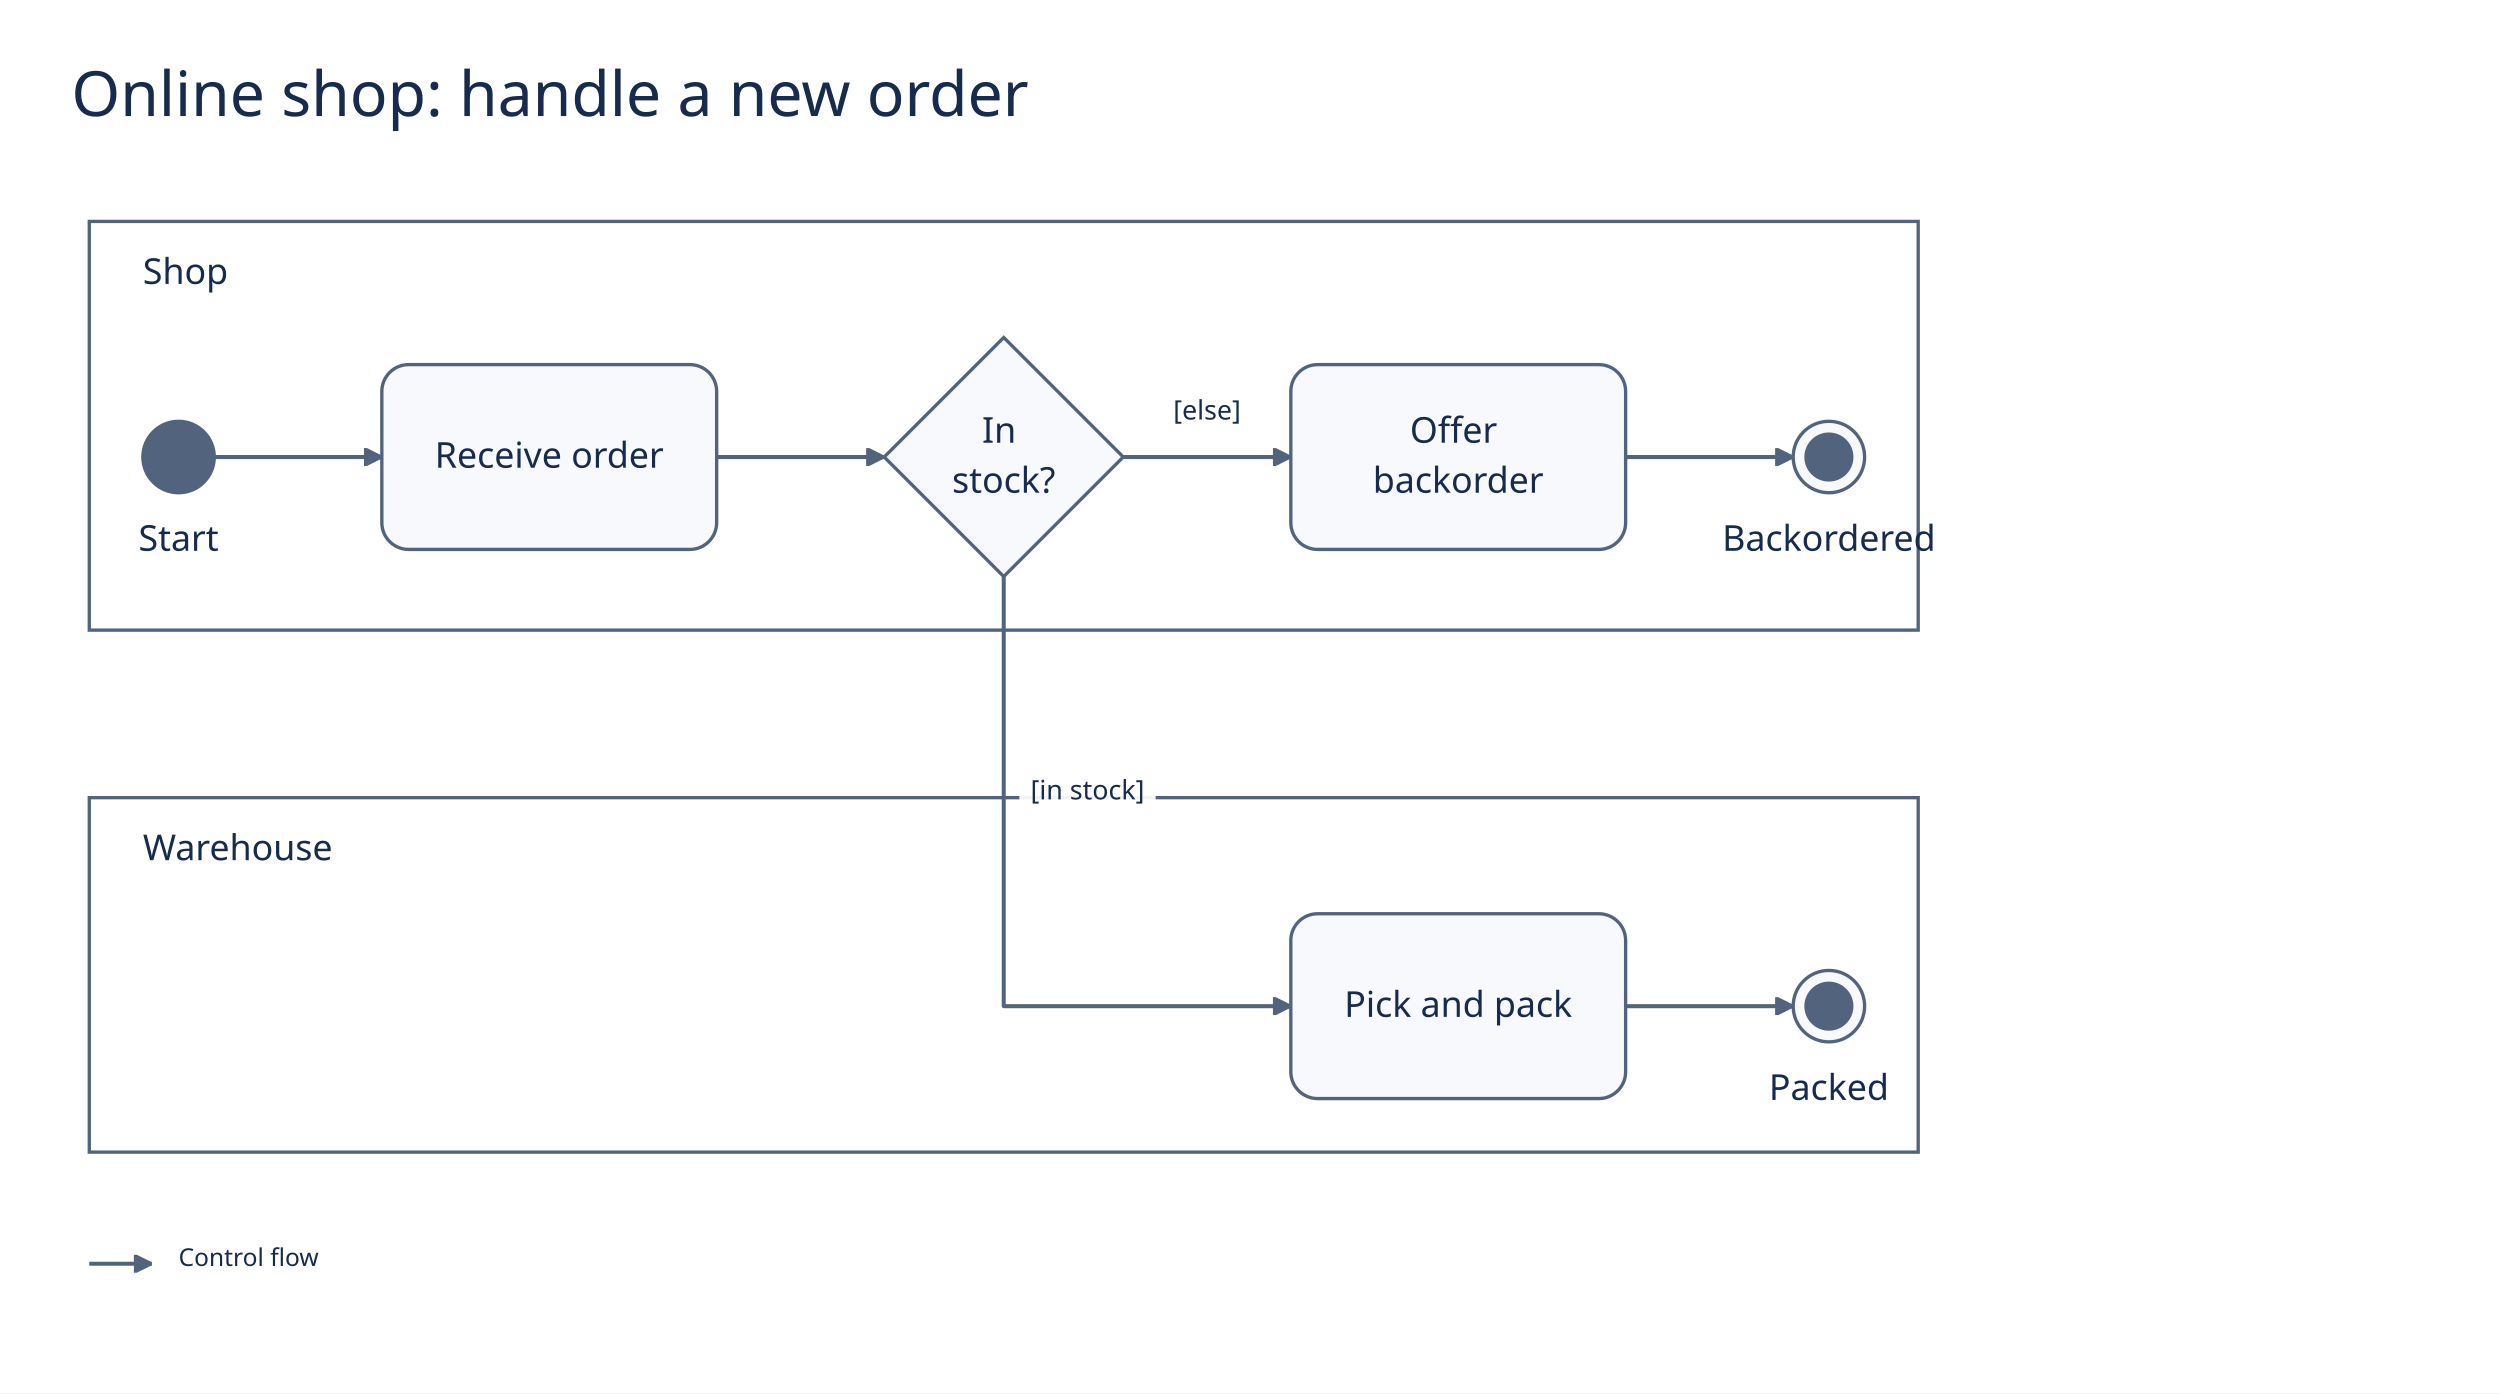
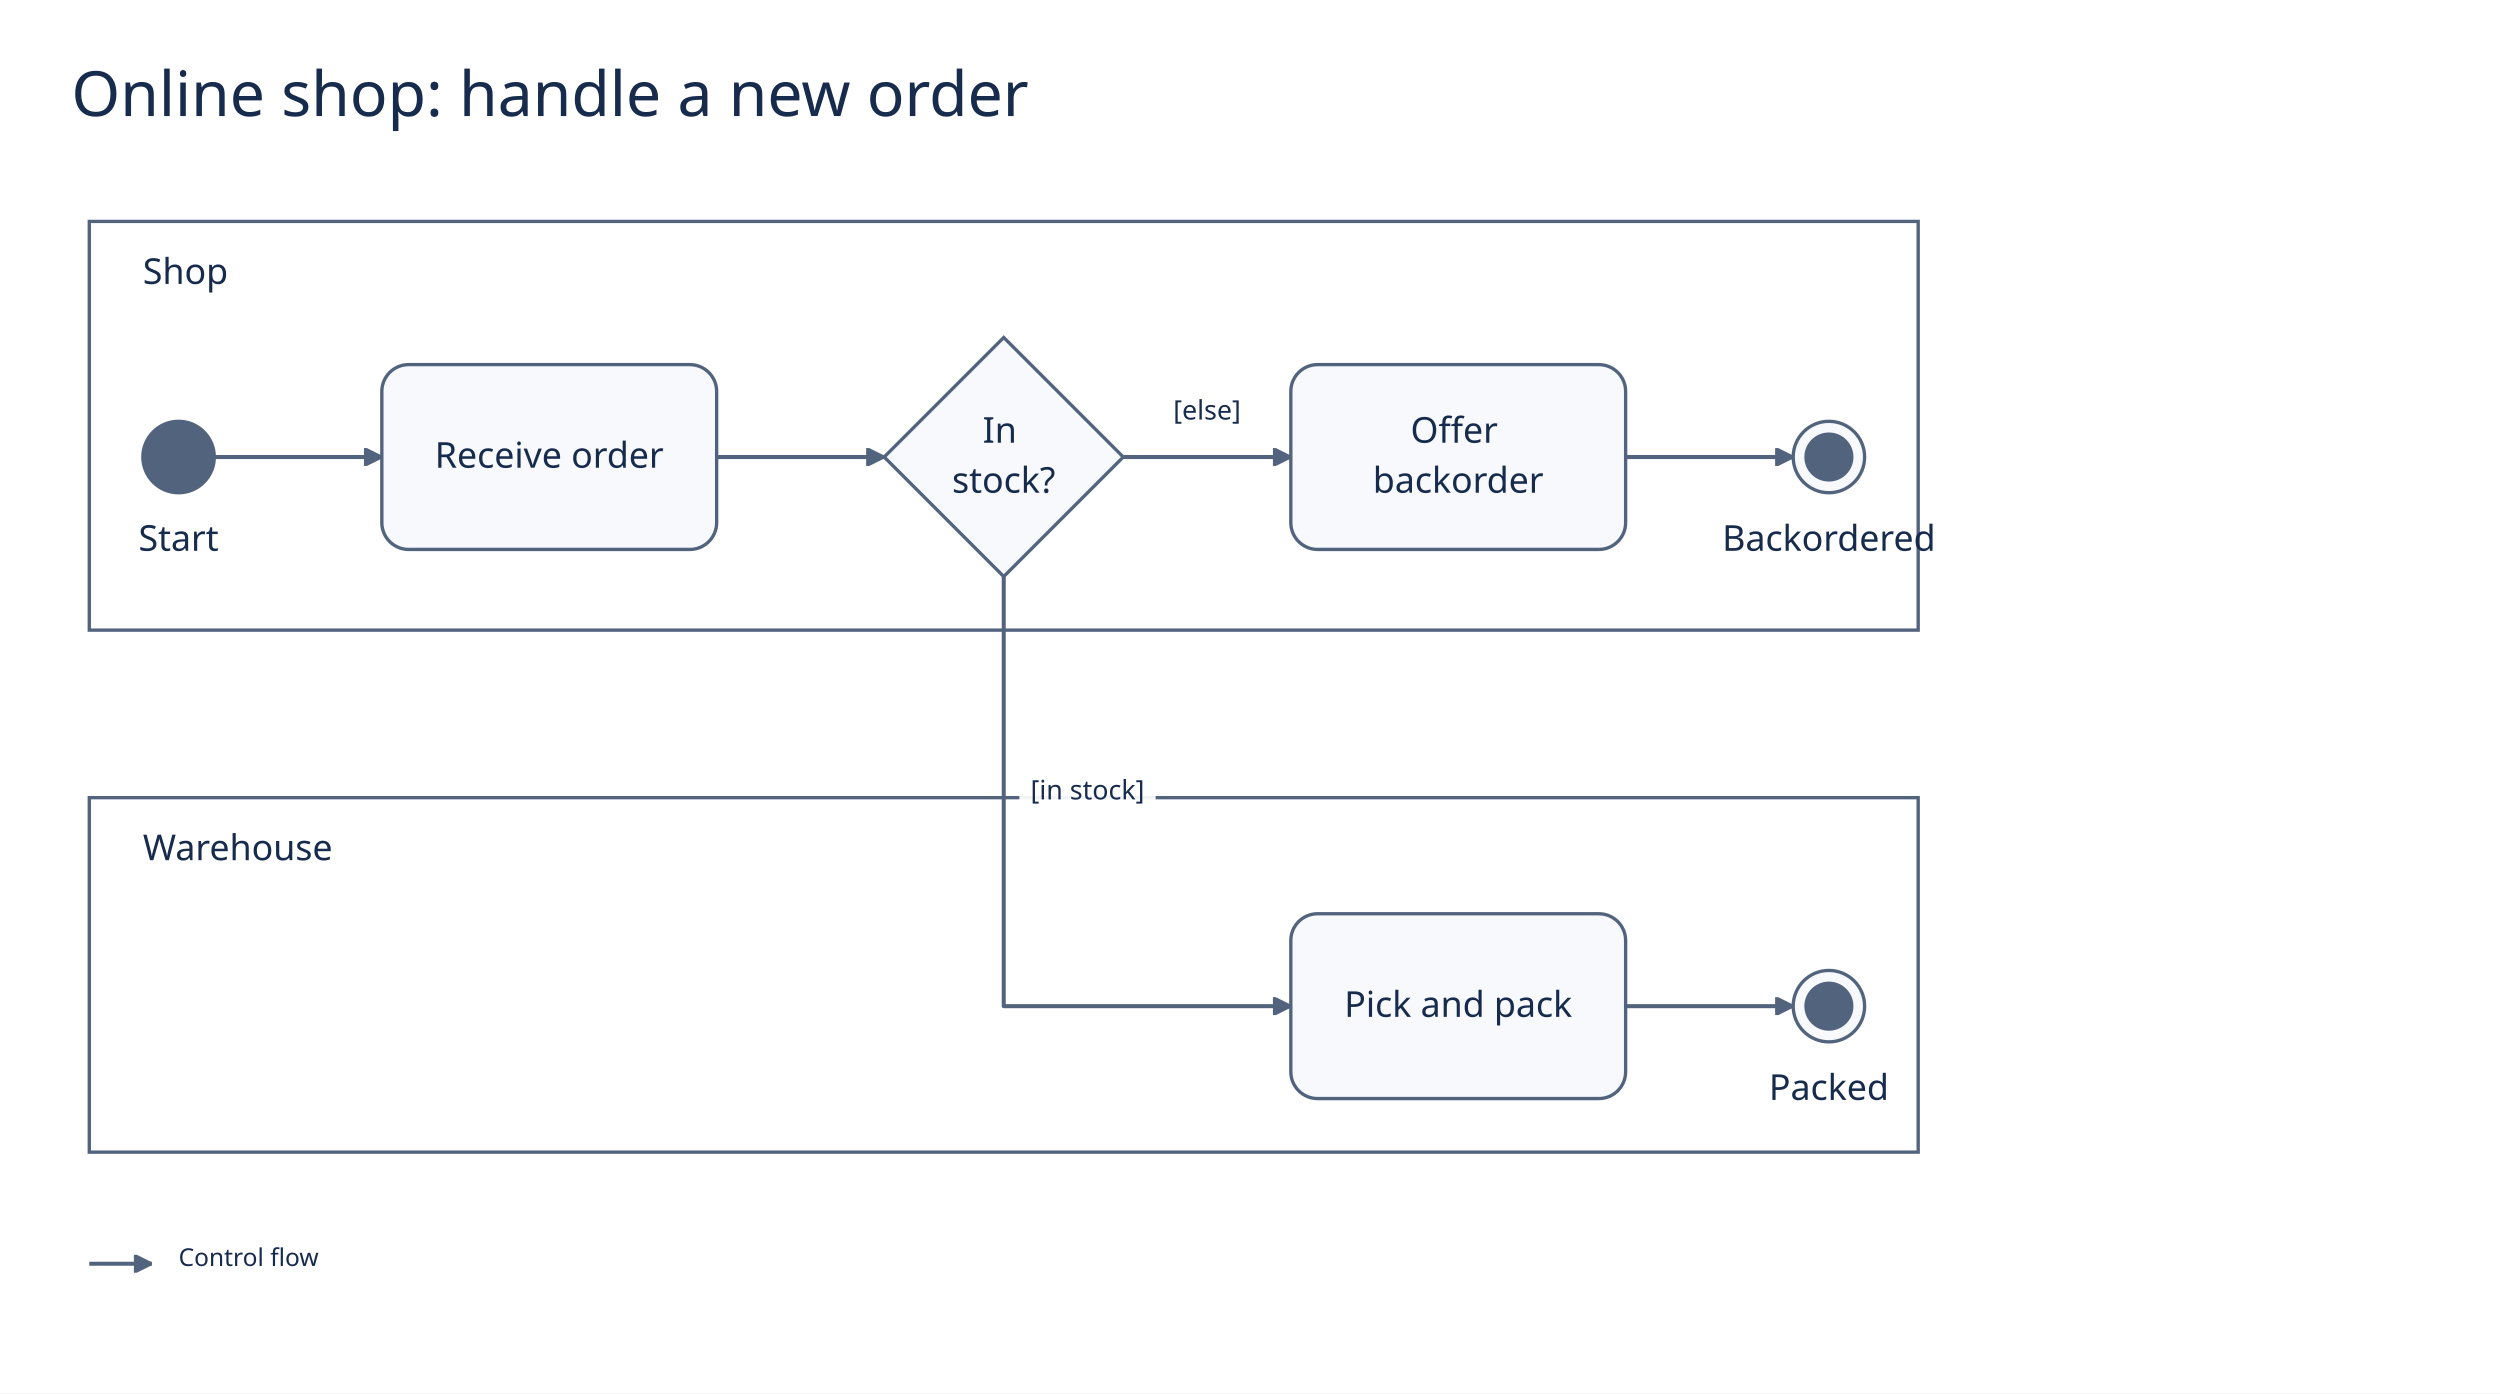
<svg xmlns="http://www.w3.org/2000/svg" viewBox="0 0 1120 624.159" width="1120" height="624.159" lang="en" role="img" aria-labelledby="e2-en-document-title e2-en-document-desc" data-archatlas="0.1" data-measured-with="pillow">
  <defs>
    <marker id="e2-en-marker-peer-arrow" viewBox="0 0 10 10" refX="10" refY="5" markerWidth="8" markerHeight="8" markerUnits="userSpaceOnUse" orient="auto-start-reverse">
      <path d="M 0 0 L 10 5 L 0 10 Z" fill="#52647d" stroke="#52647d" stroke-width="1.5" />
    </marker>
    <marker id="e2-en-marker-peer-circle" viewBox="0 0 10 10" refX="5" refY="5" markerWidth="8" markerHeight="8" markerUnits="userSpaceOnUse">
      <circle cx="5" cy="5" r="3.5" fill="#ffffff" stroke="#52647d" stroke-width="1.5" />
    </marker>
  </defs>
  <rect width="1120" height="624.159" fill="#ffffff" data-role="canvas" />
  <rect id="e2-en-shape-group-l_a" data-id="l_a" data-role="group" data-parent="" data-kind="lane" fill="#ffffff" stroke="#52647d" stroke-width="1.5" data-box="40 99.2 819.347 183.097" x="40" y="99.2" width="819.347" height="183.097" rx="0" />
  <ellipse id="e2-en-shape-node-i" data-id="i" data-role="node" data-parent="l_a" data-kind="initial" fill="#52647d" stroke="#52647d" stroke-width="1.5" data-box="64 188.748 32 32" cx="80" cy="204.748" rx="16" ry="16" />
  <rect id="e2-en-shape-node-a1" data-id="a1" data-role="node" data-parent="l_a" data-kind="task" fill="#f7f9fc" stroke="#52647d" stroke-width="1.5" data-box="171.062 163.348 150 82.8" x="171.062" y="163.348" width="150" height="82.8" rx="12" />
  <polygon id="e2-en-shape-node-d1" data-id="d1" data-role="node" data-parent="l_a" data-kind="gateway" fill="#f7f9fc" stroke="#52647d" stroke-width="1.5" data-box="396.125 151.2 107.097 107.097" points="449.673,151.2 503.222,204.748 449.673,258.297 396.125,204.748" />
  <rect id="e2-en-shape-node-a3" data-id="a3" data-role="node" data-parent="l_a" data-kind="task" fill="#f7f9fc" stroke="#52647d" stroke-width="1.5" data-box="578.284 163.348 150 82.8" x="578.284" y="163.348" width="150" height="82.8" rx="12" />
  <ellipse id="e2-en-shape-node-f2" data-id="f2" data-role="node" data-parent="l_a" data-kind="final" fill="#f7f9fc" stroke="#52647d" stroke-width="1.5" data-box="803.347 188.748 32 32" cx="819.347" cy="204.748" rx="16" ry="16" />
  <ellipse cx="819.347" cy="204.748" rx="10" ry="10" fill="#52647d" stroke="#52647d" stroke-width="2" />
  <rect id="e2-en-shape-group-l_b" data-id="l_b" data-role="group" data-parent="" data-kind="lane" fill="#ffffff" stroke="#52647d" stroke-width="1.5" data-box="40 357.359 819.347 158.8" x="40" y="357.359" width="819.347" height="158.8" rx="0" />
  <rect id="e2-en-shape-node-a2" data-id="a2" data-role="node" data-parent="l_b" data-kind="task" fill="#f7f9fc" stroke="#52647d" stroke-width="1.5" data-box="578.284 409.359 150 82.8" x="578.284" y="409.359" width="150" height="82.8" rx="12" />
  <ellipse id="e2-en-shape-node-f1" data-id="f1" data-role="node" data-parent="l_b" data-kind="final" fill="#f7f9fc" stroke="#52647d" stroke-width="1.5" data-box="803.347 434.759 32 32" cx="819.347" cy="450.759" rx="16" ry="16" />
  <ellipse cx="819.347" cy="450.759" rx="10" ry="10" fill="#52647d" stroke="#52647d" stroke-width="2" />
  <polyline id="e2-en-edge-edge-1" data-id="edge-1" data-role="edge" data-from="i" data-to="a1" data-kind="call" points="96,204.748 171.062,204.748" fill="none" stroke="#52647d" stroke-width="1.8" stroke-linejoin="round" marker-end="url(#e2-en-marker-peer-arrow)" />
  <polyline id="e2-en-edge-edge-2" data-id="edge-2" data-role="edge" data-from="a1" data-to="d1" data-kind="call" points="321.062,204.748 396.125,204.748" fill="none" stroke="#52647d" stroke-width="1.8" stroke-linejoin="round" marker-end="url(#e2-en-marker-peer-arrow)" />
  <polyline id="e2-en-edge-edge-3" data-id="edge-3" data-role="edge" data-from="d1" data-to="a2" data-kind="call" points="449.673,258.297 449.673,450.759 578.284,450.759" fill="none" stroke="#52647d" stroke-width="1.8" stroke-linejoin="round" marker-end="url(#e2-en-marker-peer-arrow)" />
  <polyline id="e2-en-edge-edge-4" data-id="edge-4" data-role="edge" data-from="d1" data-to="a3" data-kind="call" points="503.222,204.748 578.284,204.748" fill="none" stroke="#52647d" stroke-width="1.8" stroke-linejoin="round" marker-end="url(#e2-en-marker-peer-arrow)" />
  <polyline id="e2-en-edge-edge-5" data-id="edge-5" data-role="edge" data-from="a2" data-to="f1" data-kind="call" points="728.284,450.759 803.347,450.759" fill="none" stroke="#52647d" stroke-width="1.8" stroke-linejoin="round" marker-end="url(#e2-en-marker-peer-arrow)" />
  <polyline id="e2-en-edge-edge-6" data-id="edge-6" data-role="edge" data-from="a3" data-to="f2" data-kind="call" points="728.284,204.748 803.347,204.748" fill="none" stroke="#52647d" stroke-width="1.8" stroke-linejoin="round" marker-end="url(#e2-en-marker-peer-arrow)" />
  <polyline id="e2-en-edge-legend-line-0" data-id="legend-line-0" data-role="edge" data-from="" data-to="" data-kind="legend" points="40,566.159 68,566.159" fill="none" stroke="#52647d" stroke-width="1.8" stroke-linejoin="round" marker-end="url(#e2-en-marker-peer-arrow)" />
  <rect id="e2-en-shape-label-bg-__edge-3-background" data-id="__edge-3-background" data-role="label-bg" data-parent="edge-3" x="456.673" y="342.128" width="61.062" height="24.8" fill="#ffffff" fill-opacity="0.92" rx="3" />
  <rect id="e2-en-shape-label-bg-__edge-4-background" data-id="__edge-4-background" data-role="label-bg" data-parent="edge-4" x="520.612" y="171.948" width="40.281" height="24.8" fill="#ffffff" fill-opacity="0.92" rx="3" />
-   <text id="e2-en-text-title-figure-title" data-id="figure-title" data-role="title" data-owner="" x="32" y="52" font-size="28" font-family="&quot;Noto Sans&quot;, &quot;DejaVu Sans&quot;, &quot;Liberation Sans&quot;, &quot;Noto Sans CJK SC&quot;, sans-serif" text-anchor="start" fill="#172b4d" data-text-box="32 24 428.766 39.2">
+   <text id="e2-en-text-title-figure-title" data-id="figure-title" data-role="title" data-owner="" x="32" y="52" data-source="Online shop: handle a new order" font-size="28" font-family="&quot;Noto Sans CJK SC&quot;, &quot;Source Han Sans SC&quot;, &quot;PingFang SC&quot;, &quot;Microsoft YaHei&quot;, &quot;WenQuanYi Zen Hei&quot;, &quot;Noto Sans&quot;, &quot;DejaVu Sans&quot;, &quot;Liberation Sans&quot;, sans-serif" text-anchor="start" fill="#172b4d" data-text-box="32 24 428.766 39.2">
    <tspan x="32" y="52">
      <tspan font-family="Noto Sans">Online shop: handle a new order</tspan>
    </tspan>
  </text>
-   <text id="e2-en-text-group-title-l_a-title" data-id="l_a-title" data-role="group-title" data-owner="l_a" x="64" y="127.2" font-size="16" font-family="&quot;Noto Sans&quot;, &quot;DejaVu Sans&quot;, &quot;Liberation Sans&quot;, &quot;Noto Sans CJK SC&quot;, sans-serif" text-anchor="start" fill="#172b4d" data-text-box="64 111.2 38.203 22.4">
+   <text id="e2-en-text-group-title-l_a-title" data-id="l_a-title" data-role="group-title" data-owner="l_a" x="64" y="127.2" data-source="Shop" font-size="16" font-family="&quot;Noto Sans CJK SC&quot;, &quot;Source Han Sans SC&quot;, &quot;PingFang SC&quot;, &quot;Microsoft YaHei&quot;, &quot;WenQuanYi Zen Hei&quot;, &quot;Noto Sans&quot;, &quot;DejaVu Sans&quot;, &quot;Liberation Sans&quot;, sans-serif" text-anchor="start" fill="#172b4d" data-text-box="64 111.2 38.203 22.4">
    <tspan x="64" y="127.2">
      <tspan font-family="Noto Sans">Shop</tspan>
    </tspan>
  </text>
-   <text id="e2-en-text-state-label-i-name" data-id="i-name" data-role="state-label" data-owner="" x="80" y="246.748" font-size="16" font-family="&quot;Noto Sans&quot;, &quot;DejaVu Sans&quot;, &quot;Liberation Sans&quot;, &quot;Noto Sans CJK SC&quot;, sans-serif" text-anchor="middle" fill="#172b4d" data-text-box="62.039 230.748 35.922 22.4">
+   <text id="e2-en-text-state-label-i-name" data-id="i-name" data-role="state-label" data-owner="" x="80" y="246.748" data-source="Start" font-size="16" font-family="&quot;Noto Sans CJK SC&quot;, &quot;Source Han Sans SC&quot;, &quot;PingFang SC&quot;, &quot;Microsoft YaHei&quot;, &quot;WenQuanYi Zen Hei&quot;, &quot;Noto Sans&quot;, &quot;DejaVu Sans&quot;, &quot;Liberation Sans&quot;, sans-serif" text-anchor="middle" fill="#172b4d" data-text-box="62.039 230.748 35.922 22.4">
    <tspan x="80" y="246.748">
      <tspan font-family="Noto Sans">Start</tspan>
    </tspan>
  </text>
-   <text id="e2-en-text-name-a1-name" data-id="a1-name" data-role="name" data-owner="a1" x="246.062" y="209.548" font-size="16" font-family="&quot;Noto Sans&quot;, &quot;DejaVu Sans&quot;, &quot;Liberation Sans&quot;, &quot;Noto Sans CJK SC&quot;, sans-serif" text-anchor="middle" fill="#172b4d" data-text-box="194.758 193.548 102.609 22.4">
+   <text id="e2-en-text-name-a1-name" data-id="a1-name" data-role="name" data-owner="a1" x="246.062" y="209.548" data-source="Receive order" font-size="16" font-family="&quot;Noto Sans CJK SC&quot;, &quot;Source Han Sans SC&quot;, &quot;PingFang SC&quot;, &quot;Microsoft YaHei&quot;, &quot;WenQuanYi Zen Hei&quot;, &quot;Noto Sans&quot;, &quot;DejaVu Sans&quot;, &quot;Liberation Sans&quot;, sans-serif" text-anchor="middle" fill="#172b4d" data-text-box="194.758 193.548 102.609 22.4">
    <tspan x="246.062" y="209.548">
      <tspan font-family="Noto Sans">Receive order</tspan>
    </tspan>
  </text>
-   <text id="e2-en-text-name-d1-name" data-id="d1-name" data-role="name" data-owner="d1" x="449.673" y="198.348" font-size="16" font-family="&quot;Noto Sans&quot;, &quot;DejaVu Sans&quot;, &quot;Liberation Sans&quot;, &quot;Noto Sans CJK SC&quot;, sans-serif" text-anchor="middle" fill="#172b4d" data-text-box="426.525 182.348 46.297 44.8">
+   <text id="e2-en-text-name-d1-name" data-id="d1-name" data-role="name" data-owner="d1" x="449.673" y="198.348" data-source="In stock?" font-size="16" font-family="&quot;Noto Sans CJK SC&quot;, &quot;Source Han Sans SC&quot;, &quot;PingFang SC&quot;, &quot;Microsoft YaHei&quot;, &quot;WenQuanYi Zen Hei&quot;, &quot;Noto Sans&quot;, &quot;DejaVu Sans&quot;, &quot;Liberation Sans&quot;, sans-serif" text-anchor="middle" fill="#172b4d" data-text-box="426.525 182.348 46.297 44.8">
    <tspan x="449.673" y="198.348">
      <tspan font-family="Noto Sans">In</tspan>
    </tspan>
    <tspan x="449.673" y="220.748">
      <tspan font-family="Noto Sans">stock?</tspan>
    </tspan>
  </text>
-   <text id="e2-en-text-name-a3-name" data-id="a3-name" data-role="name" data-owner="a3" x="653.284" y="198.348" font-size="16" font-family="&quot;Noto Sans&quot;, &quot;DejaVu Sans&quot;, &quot;Liberation Sans&quot;, &quot;Noto Sans CJK SC&quot;, sans-serif" text-anchor="middle" fill="#172b4d" data-text-box="615.027 182.348 76.516 44.8">
+   <text id="e2-en-text-name-a3-name" data-id="a3-name" data-role="name" data-owner="a3" x="653.284" y="198.348" data-source="Offer backorder" font-size="16" font-family="&quot;Noto Sans CJK SC&quot;, &quot;Source Han Sans SC&quot;, &quot;PingFang SC&quot;, &quot;Microsoft YaHei&quot;, &quot;WenQuanYi Zen Hei&quot;, &quot;Noto Sans&quot;, &quot;DejaVu Sans&quot;, &quot;Liberation Sans&quot;, sans-serif" text-anchor="middle" fill="#172b4d" data-text-box="615.027 182.348 76.516 44.8">
    <tspan x="653.284" y="198.348">
      <tspan font-family="Noto Sans">Offer</tspan>
    </tspan>
    <tspan x="653.284" y="220.748">
      <tspan font-family="Noto Sans">backorder</tspan>
    </tspan>
  </text>
-   <text id="e2-en-text-state-label-f2-name" data-id="f2-name" data-role="state-label" data-owner="" x="819.347" y="246.748" font-size="16" font-family="&quot;Noto Sans&quot;, &quot;DejaVu Sans&quot;, &quot;Liberation Sans&quot;, &quot;Noto Sans CJK SC&quot;, sans-serif" text-anchor="middle" fill="#172b4d" data-text-box="771.527 230.748 95.641 22.4">
+   <text id="e2-en-text-state-label-f2-name" data-id="f2-name" data-role="state-label" data-owner="" x="819.347" y="246.748" data-source="Backordered" font-size="16" font-family="&quot;Noto Sans CJK SC&quot;, &quot;Source Han Sans SC&quot;, &quot;PingFang SC&quot;, &quot;Microsoft YaHei&quot;, &quot;WenQuanYi Zen Hei&quot;, &quot;Noto Sans&quot;, &quot;DejaVu Sans&quot;, &quot;Liberation Sans&quot;, sans-serif" text-anchor="middle" fill="#172b4d" data-text-box="771.527 230.748 95.641 22.4">
    <tspan x="819.347" y="246.748">
      <tspan font-family="Noto Sans">Backordered</tspan>
    </tspan>
  </text>
-   <text id="e2-en-text-group-title-l_b-title" data-id="l_b-title" data-role="group-title" data-owner="l_b" x="64" y="385.359" font-size="16" font-family="&quot;Noto Sans&quot;, &quot;DejaVu Sans&quot;, &quot;Liberation Sans&quot;, &quot;Noto Sans CJK SC&quot;, sans-serif" text-anchor="start" fill="#172b4d" data-text-box="64 369.359 85.016 22.4">
+   <text id="e2-en-text-group-title-l_b-title" data-id="l_b-title" data-role="group-title" data-owner="l_b" x="64" y="385.359" data-source="Warehouse" font-size="16" font-family="&quot;Noto Sans CJK SC&quot;, &quot;Source Han Sans SC&quot;, &quot;PingFang SC&quot;, &quot;Microsoft YaHei&quot;, &quot;WenQuanYi Zen Hei&quot;, &quot;Noto Sans&quot;, &quot;DejaVu Sans&quot;, &quot;Liberation Sans&quot;, sans-serif" text-anchor="start" fill="#172b4d" data-text-box="64 369.359 85.016 22.4">
    <tspan x="64" y="385.359">
      <tspan font-family="Noto Sans">Warehouse</tspan>
    </tspan>
  </text>
-   <text id="e2-en-text-name-a2-name" data-id="a2-name" data-role="name" data-owner="a2" x="653.284" y="455.559" font-size="16" font-family="&quot;Noto Sans&quot;, &quot;DejaVu Sans&quot;, &quot;Liberation Sans&quot;, &quot;Noto Sans CJK SC&quot;, sans-serif" text-anchor="middle" fill="#172b4d" data-text-box="602.23 439.559 102.109 22.4">
+   <text id="e2-en-text-name-a2-name" data-id="a2-name" data-role="name" data-owner="a2" x="653.284" y="455.559" data-source="Pick and pack" font-size="16" font-family="&quot;Noto Sans CJK SC&quot;, &quot;Source Han Sans SC&quot;, &quot;PingFang SC&quot;, &quot;Microsoft YaHei&quot;, &quot;WenQuanYi Zen Hei&quot;, &quot;Noto Sans&quot;, &quot;DejaVu Sans&quot;, &quot;Liberation Sans&quot;, sans-serif" text-anchor="middle" fill="#172b4d" data-text-box="602.23 439.559 102.109 22.4">
    <tspan x="653.284" y="455.559">
      <tspan font-family="Noto Sans">Pick and pack</tspan>
    </tspan>
  </text>
-   <text id="e2-en-text-state-label-f1-name" data-id="f1-name" data-role="state-label" data-owner="" x="819.347" y="492.759" font-size="16" font-family="&quot;Noto Sans&quot;, &quot;DejaVu Sans&quot;, &quot;Liberation Sans&quot;, &quot;Noto Sans CJK SC&quot;, sans-serif" text-anchor="middle" fill="#172b4d" data-text-box="792.464 476.759 53.766 22.4">
+   <text id="e2-en-text-state-label-f1-name" data-id="f1-name" data-role="state-label" data-owner="" x="819.347" y="492.759" data-source="Packed" font-size="16" font-family="&quot;Noto Sans CJK SC&quot;, &quot;Source Han Sans SC&quot;, &quot;PingFang SC&quot;, &quot;Microsoft YaHei&quot;, &quot;WenQuanYi Zen Hei&quot;, &quot;Noto Sans&quot;, &quot;DejaVu Sans&quot;, &quot;Liberation Sans&quot;, sans-serif" text-anchor="middle" fill="#172b4d" data-text-box="792.464 476.759 53.766 22.4">
    <tspan x="819.347" y="492.759">
      <tspan font-family="Noto Sans">Packed</tspan>
    </tspan>
  </text>
-   <text id="e2-en-text-edge-label-edge-3-label" data-id="edge-3-label" data-role="edge-label" data-owner="edge-3" x="487.205" y="358.128" font-size="12" font-family="&quot;Noto Sans&quot;, &quot;DejaVu Sans&quot;, &quot;Liberation Sans&quot;, &quot;Noto Sans CJK SC&quot;, sans-serif" text-anchor="middle" fill="#172b4d" data-text-box="461.673 346.128 51.062 16.8">
+   <text id="e2-en-text-edge-label-edge-3-label" data-id="edge-3-label" data-role="edge-label" data-owner="edge-3" x="487.205" y="358.128" data-source="[in stock]" font-size="12" font-family="&quot;Noto Sans CJK SC&quot;, &quot;Source Han Sans SC&quot;, &quot;PingFang SC&quot;, &quot;Microsoft YaHei&quot;, &quot;WenQuanYi Zen Hei&quot;, &quot;Noto Sans&quot;, &quot;DejaVu Sans&quot;, &quot;Liberation Sans&quot;, sans-serif" text-anchor="middle" fill="#172b4d" data-text-box="461.673 346.128 51.062 16.8">
    <tspan x="487.205" y="358.128">
      <tspan font-family="Noto Sans">[in stock]</tspan>
    </tspan>
  </text>
-   <text id="e2-en-text-edge-label-edge-4-label" data-id="edge-4-label" data-role="edge-label" data-owner="edge-4" x="540.753" y="187.948" font-size="12" font-family="&quot;Noto Sans&quot;, &quot;DejaVu Sans&quot;, &quot;Liberation Sans&quot;, &quot;Noto Sans CJK SC&quot;, sans-serif" text-anchor="middle" fill="#172b4d" data-text-box="525.612 175.948 30.281 16.8">
+   <text id="e2-en-text-edge-label-edge-4-label" data-id="edge-4-label" data-role="edge-label" data-owner="edge-4" x="540.753" y="187.948" data-source="[else]" font-size="12" font-family="&quot;Noto Sans CJK SC&quot;, &quot;Source Han Sans SC&quot;, &quot;PingFang SC&quot;, &quot;Microsoft YaHei&quot;, &quot;WenQuanYi Zen Hei&quot;, &quot;Noto Sans&quot;, &quot;DejaVu Sans&quot;, &quot;Liberation Sans&quot;, sans-serif" text-anchor="middle" fill="#172b4d" data-text-box="525.612 175.948 30.281 16.8">
    <tspan x="540.753" y="187.948">
      <tspan font-family="Noto Sans">[else]</tspan>
    </tspan>
  </text>
-   <text id="e2-en-text-legend-legend-0" data-id="legend-0" data-role="legend" data-owner="" x="80" y="567.159" font-size="11" font-family="&quot;Noto Sans&quot;, &quot;DejaVu Sans&quot;, &quot;Liberation Sans&quot;, &quot;Noto Sans CJK SC&quot;, sans-serif" text-anchor="start" fill="#172b4d" data-text-box="80 556.159 62.766 15.4">
+   <text id="e2-en-text-legend-legend-0" data-id="legend-0" data-role="legend" data-owner="" x="80" y="567.159" data-source="Control flow" font-size="11" font-family="&quot;Noto Sans CJK SC&quot;, &quot;Source Han Sans SC&quot;, &quot;PingFang SC&quot;, &quot;Microsoft YaHei&quot;, &quot;WenQuanYi Zen Hei&quot;, &quot;Noto Sans&quot;, &quot;DejaVu Sans&quot;, &quot;Liberation Sans&quot;, sans-serif" text-anchor="start" fill="#172b4d" data-text-box="80 556.159 62.766 15.4">
    <tspan x="80" y="567.159">
      <tspan font-family="Noto Sans">Control flow</tspan>
    </tspan>
  </text>
</svg>
